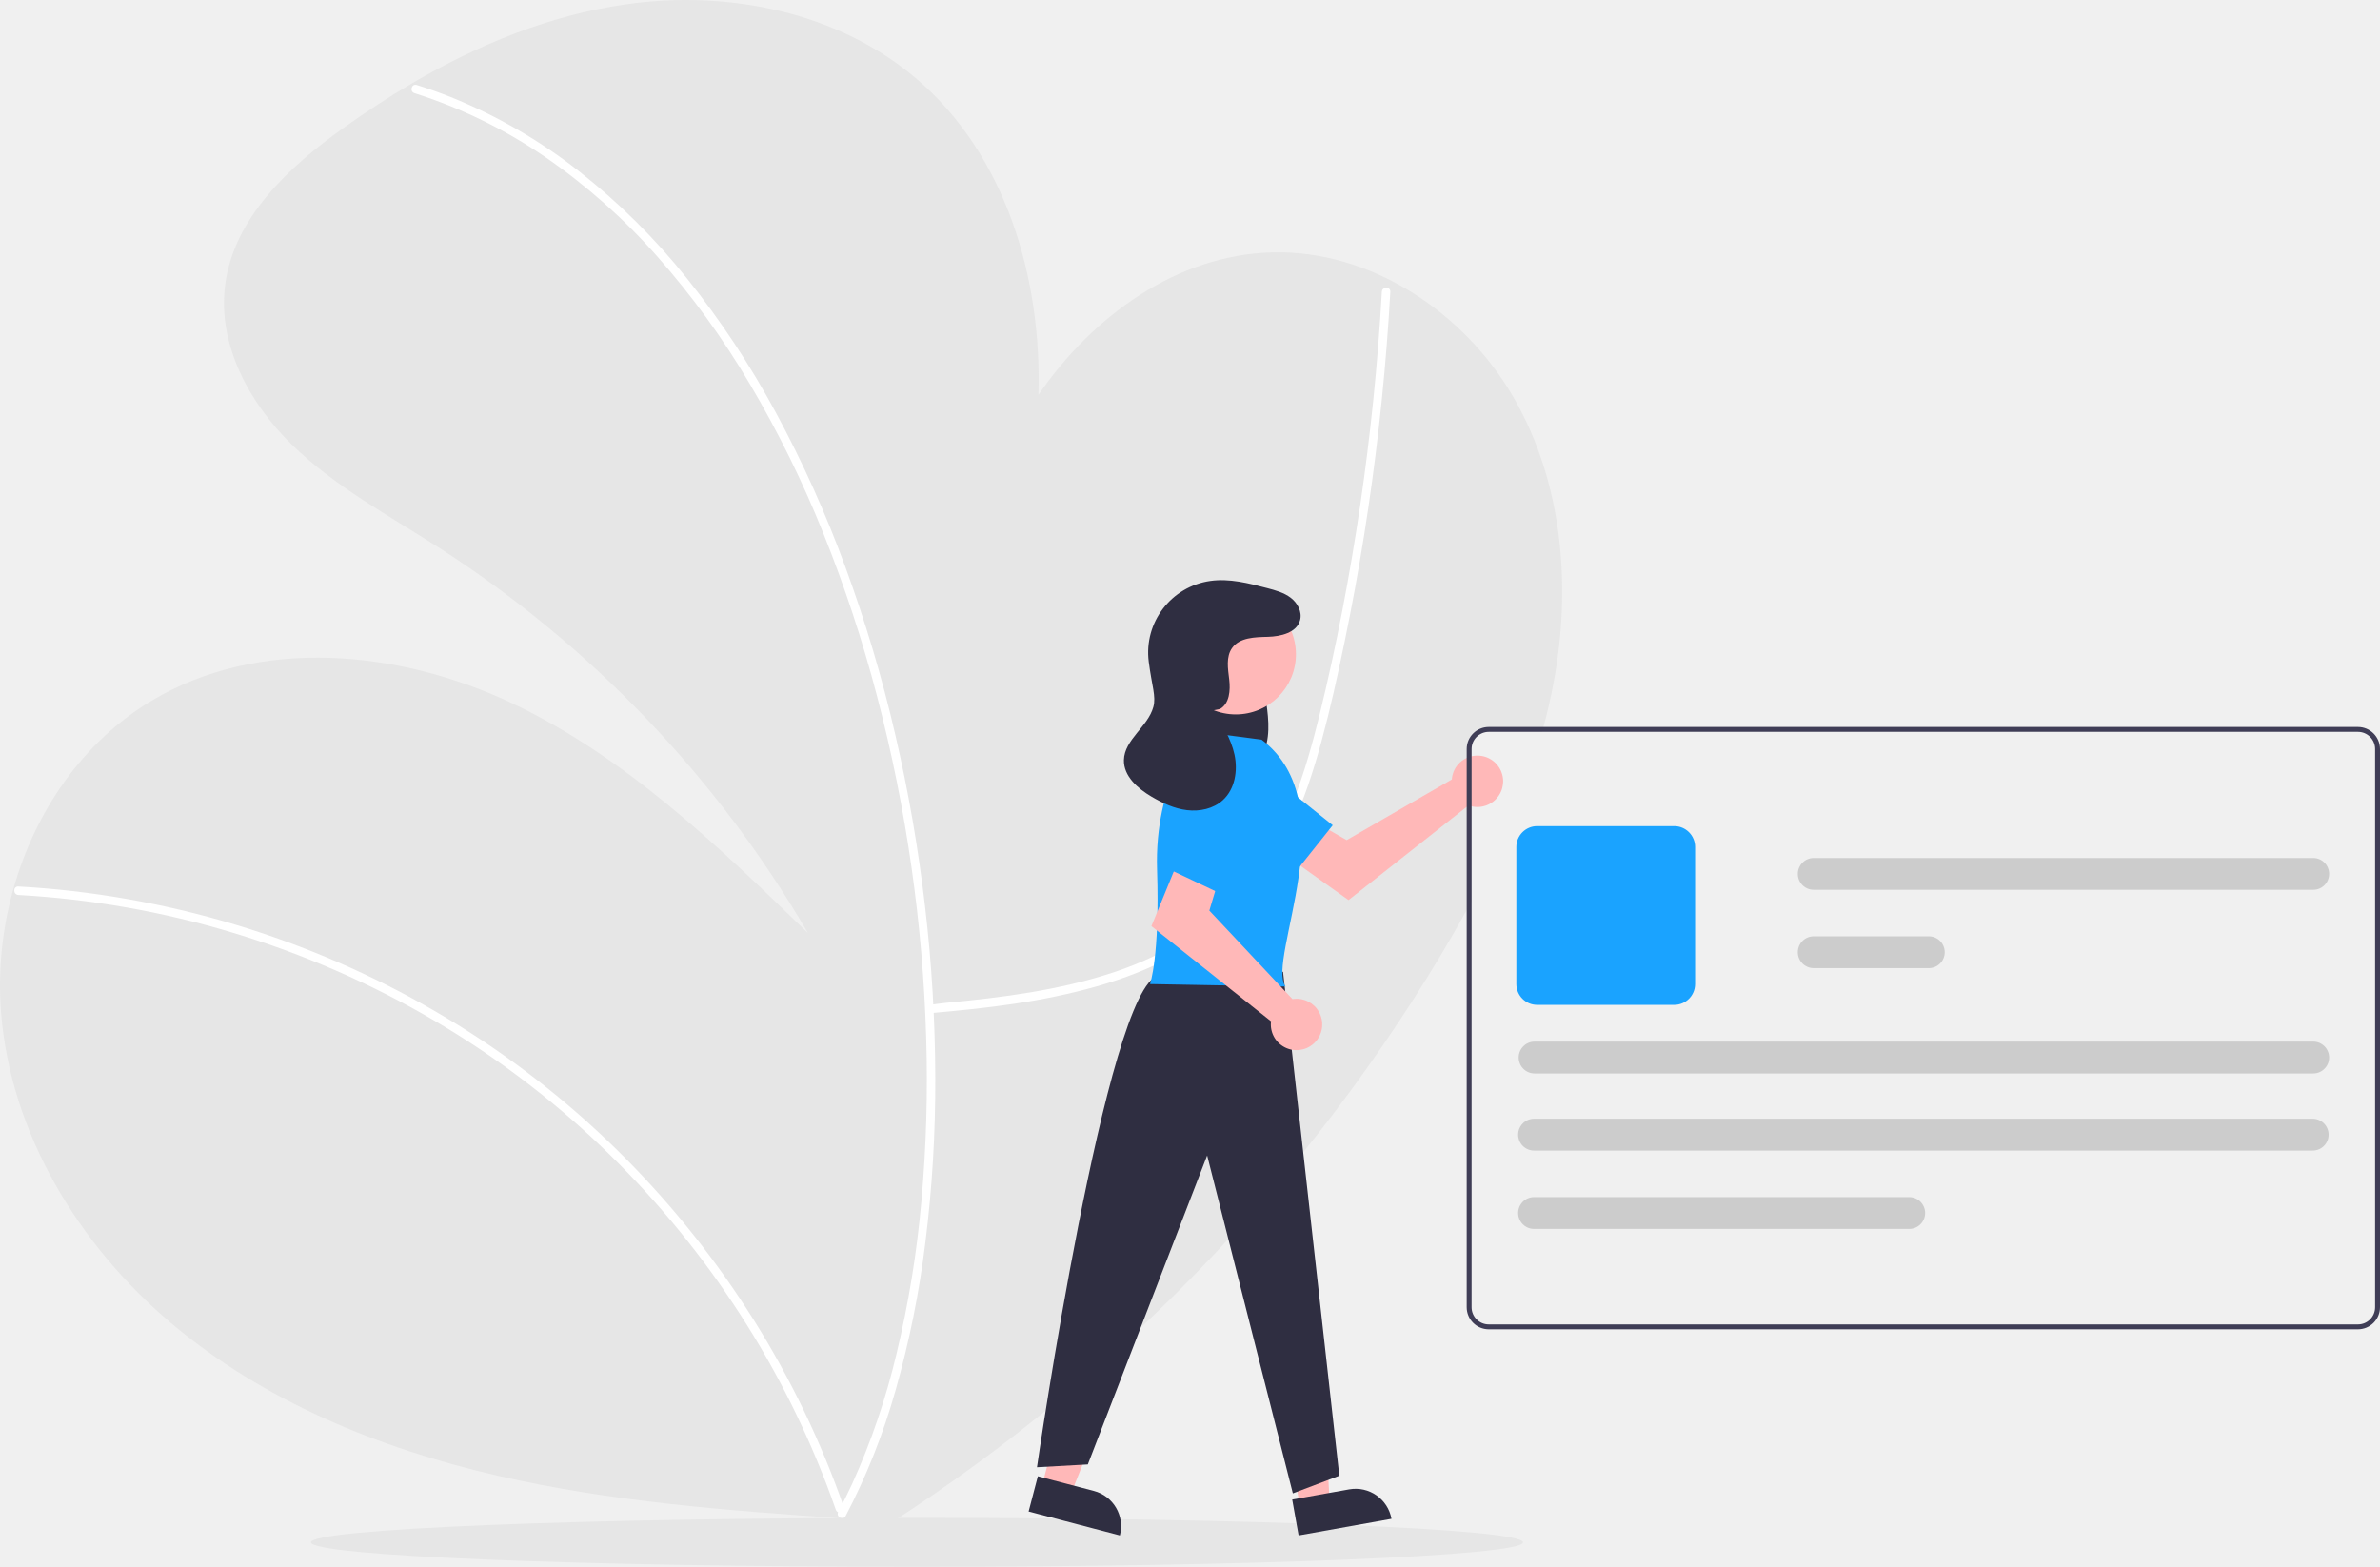
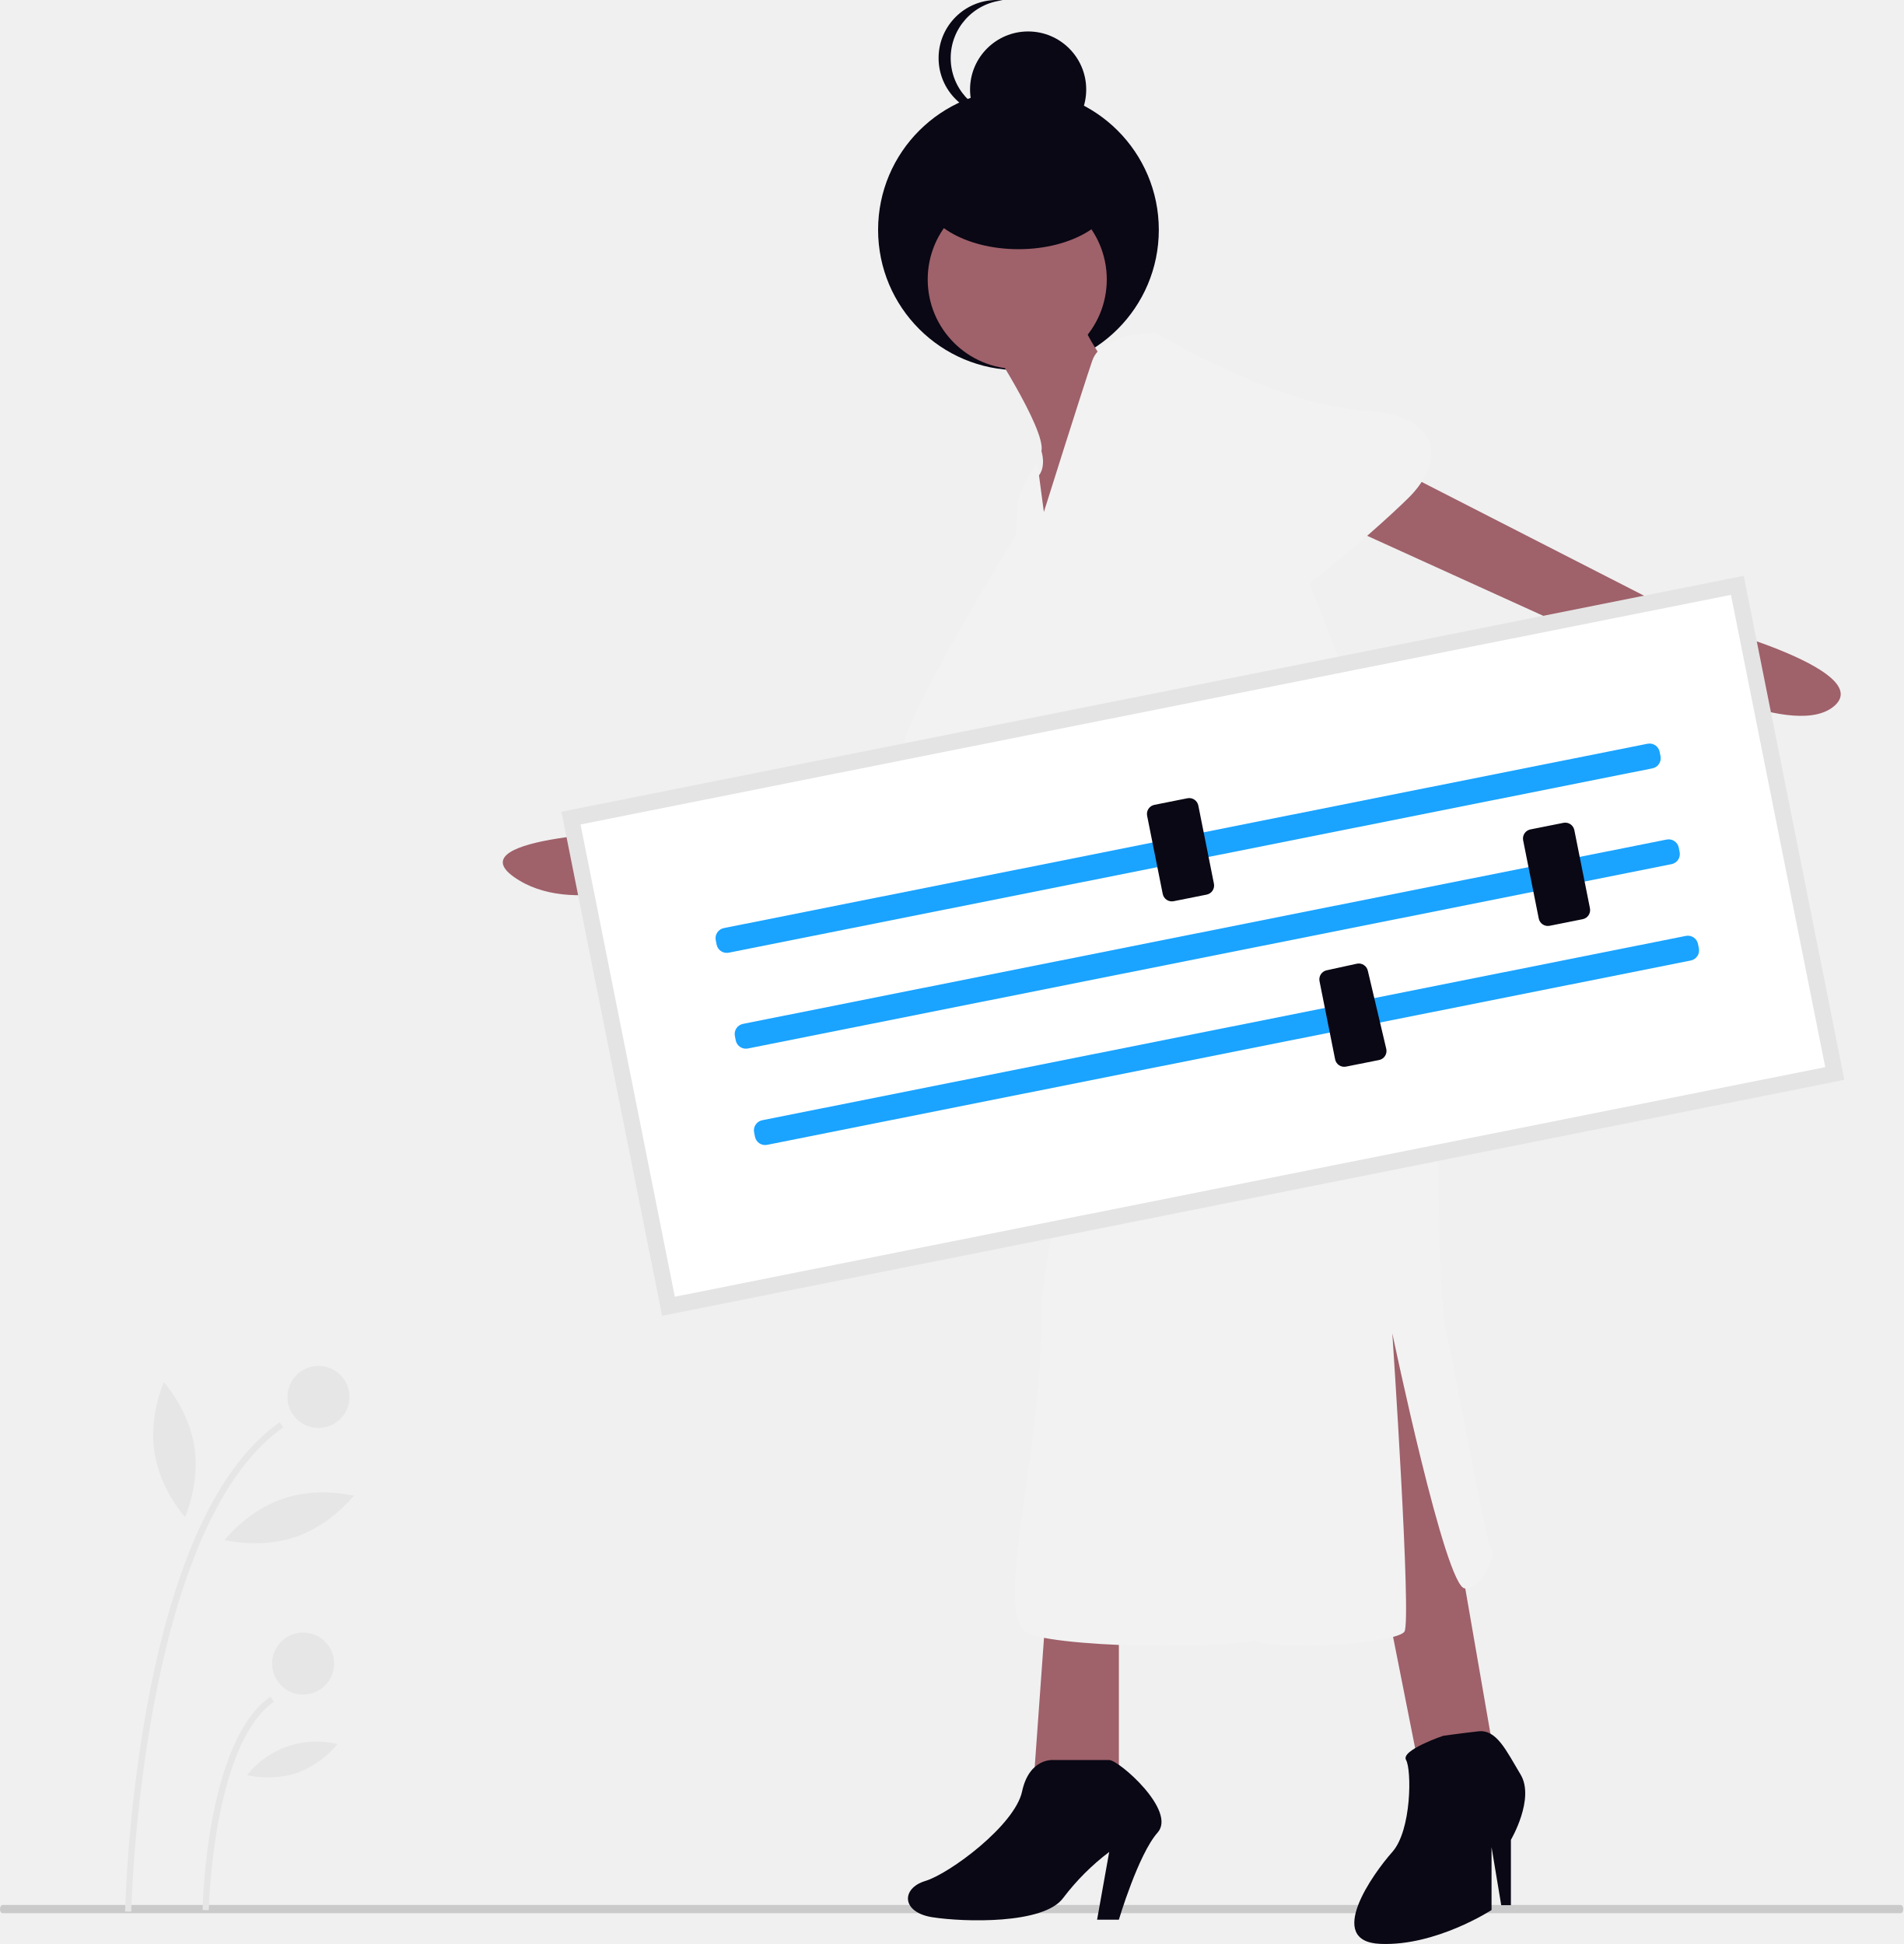
- <svg xmlns="http://www.w3.org/2000/svg" width="972.004" height="639.896" viewBox="0 0 972.004 639.896" role="img" artist="Katerina Limpitsouni" source="https://undraw.co/">
-   <path d="M748.372,409.458q-1.68,8.835-4.03,17.49c-.17.67-.36,1.33-.55,2h-21.79a7.008,7.008,0,0,0-7,7v62.12c-.66,1.23-1.33,2.45-2,3.67-3.46,6.3-7.06,12.53-10.74,18.68a710.143,710.143,0,0,1-243.69,243.55l5.92-13.36c-2.17-.15-4.35-.3-6.52-.45-47.25-3.23-94.66-6.81-140.8-17.43-48.27-11.11-95.49-30.38-133.32-62.33-37.84-31.96-65.58-77.6-69.43-126.98a144.883,144.883,0,0,1,5.07-50.41c8.87-31.52,28.25-59.88,56.21-76.66,43.92-26.35,101.21-20.98,147.51.94,46.29,21.91,83.97,58.18,120.76,93.82a466.421,466.421,0,0,0-150.91-157.52c-20.56-13.16-42.38-24.88-59.86-41.93-17.47-17.04-30.36-40.93-27.27-65.14,3.51-27.46,26-48.3,48.53-64.37,9-6.42,18.29-12.51,27.87-18.11,27.03-15.84,56.27-27.79,87.15-32.22,41.83-6.01,87.01,3.11,119.08,30.63,36.13,31.01,50.95,81.02,49.54,128.86,22.26-32.36,56.59-57.13,95.36-58.18,40.25-1.08,78.51,24.35,98.67,59.21C752.282,327.188,755.902,369.908,748.372,409.458Z" transform="translate(-113.9979 -130.0522)" fill="#e6e6e6" />
-   <path d="M493.714,543.853c23.575-2.076,45.352-4.502,68.196-10.966,22.143-6.266,43.451-16.755,59.215-33.882,16.955-18.422,26.107-42.345,32.564-66.161,3.6-13.278,6.559-26.742,9.35-40.21q4.543-21.92,8.073-44.033,7.027-44.018,10.033-88.554.363-5.406.666-10.816c.125-2.225-3.335-2.218-3.46,0q-2.47,43.9-8.885,87.457c-4.221,28.53-9.621,56.937-16.472,84.955-5.804,23.736-13.32,47.843-28.206,67.603-13.96,18.529-34.122,30.638-55.892,37.877-22.153,7.367-45.51,10.308-68.659,12.495-2.84.268-3.681.524-6.522.774-2.201.194-2.221,3.656,0,3.46Z" transform="translate(-113.9979 -130.0522)" fill="#fff" />
-   <path d="M121.489,495.561a375.005,375.005,0,0,1,87.701,15.454,379.01,379.01,0,0,1,81.676,35.552,369.763,369.763,0,0,1,68.78,51.786,378.862,378.862,0,0,1,53.727,64.062A375.101,375.101,0,0,1,451.82,736.947q1.827,4.811,3.52,9.67c.729,2.089,4.073,1.19,3.336-.92a378.643,378.643,0,0,0-36.729-76.387,383.571,383.571,0,0,0-52.7-66.391A373.961,373.961,0,0,0,301.967,549.227a381.917,381.917,0,0,0-169.574-56.376q-5.446-.456-10.903-.751c-2.225-.122-2.218,3.339,0,3.46Z" transform="translate(-113.9979 -130.0522)" fill="#fff" />
-   <path d="M283.267,168.094A203.799,203.799,0,0,1,336.768,194.238a251.246,251.246,0,0,1,45.672,40.56,336.25,336.25,0,0,1,37.82,52.121,444.662,444.662,0,0,1,30.07,61.135,553.194,553.194,0,0,1,21.898,66.495,621.484,621.484,0,0,1,14.003,69.475,620.231,620.231,0,0,1,6.027,69.869,553.489,553.489,0,0,1-1.979,67.025,426.913,426.913,0,0,1-10.063,61.706,291.562,291.562,0,0,1-18.155,53.357q-2.697,5.841-5.722,11.521c-1.047,1.965,1.939,3.715,2.988,1.746A266.706,266.706,0,0,0,479.76,697.819a398.287,398.287,0,0,0,12.186-60.499,526.375,526.375,0,0,0,4.026-66.889,613.744,613.744,0,0,0-4.188-70.288,633.107,633.107,0,0,0-12.19-70.232,573.113,573.113,0,0,0-20.381-68.399,475.91,475.91,0,0,0-28.342-62.945,364.897,364.897,0,0,0-36.341-54.851A270.583,270.583,0,0,0,350.134,199.719a214.685,214.685,0,0,0-52.065-30.033q-6.846-2.725-13.882-4.929c-2.129-.67-3.04,2.669-.92,3.336Z" transform="translate(-113.9979 -130.0522)" fill="#fff" />
-   <ellipse cx="374.504" cy="629.896" rx="247.5" ry="10" fill="#e6e6e6" />
-   <path d="M707.171,446.737a10.526,10.526,0,0,0-.239,1.64l-42.957,24.782-10.441-6.011-11.131,14.572,22.337,15.921,49.008-38.663a10.496,10.496,0,1,0-6.576-12.241Z" transform="translate(-113.9979 -130.0522)" fill="#ffb8b8" />
-   <path d="M609.338,461.942l33.824,24.107,15.128-18.967L625.41,440.699a13.324,13.324,0,0,0-19.189,2.659v0A13.324,13.324,0,0,0,609.338,461.942Z" transform="translate(-113.9979 -130.0522)" fill="#1aa3ff" />
-   <polygon points="425.519 606.957 437.379 610.064 455.009 565.8 437.506 561.213 425.519 606.957" fill="#ffb8b8" />
-   <path d="M535.348,737.595h38.531a0,0,0,0,1,0,0v14.887a0,0,0,0,1,0,0H550.235a14.887,14.887,0,0,1-14.887-14.887v0A0,0,0,0,1,535.348,737.595Z" transform="translate(788.2714 1476.272) rotate(-165.317)" fill="#2f2e41" />
-   <polygon points="530.942 615.401 543.011 613.245 540.439 565.668 522.627 568.85 530.942 615.401" fill="#ffb8b8" />
-   <path d="M642.747,738.963h38.531a0,0,0,0,1,0,0v14.887a0,0,0,0,1,0,0H657.634a14.887,14.887,0,0,1-14.887-14.887v0A0,0,0,0,1,642.747,738.963Z" transform="translate(1330.963 1234.719) rotate(169.8721)" fill="#2f2e41" />
-   <path d="M621.175,395.561c2.974.724,5.393,3.754,6.846,7.265A50.675,50.675,0,0,1,630.726,414.24c1.142,7.257,2.238,15.113-.123,21.834-2.768,7.877-10.142,12.003-16.539,10.064s-11.484-9.217-13.223-17.594a42.61,42.61,0,0,1,2.924-25.084c1.817-4.137,4.322-7.954,7.65-9.82a7.55,7.55,0,0,1,10.068,2.098" transform="translate(-113.9979 -130.0522)" fill="#2f2e41" />
-   <path d="M638.002,526.948,660.979,732.742l-18.977,7.206-35-138L558.274,728.126l-20.772,1.154s28.5-196.332,49.622-200.794Z" transform="translate(-113.9979 -130.0522)" fill="#2f2e41" />
-   <circle cx="504.705" cy="267.211" r="24.561" fill="#ffb8b8" />
-   <path d="M629.244,432.128l-26.542-3.462s-17.31,20.772-16.156,56.545-2.885,46.737-2.885,46.737l55.34,1C631.002,521.948,664.464,458.771,629.244,432.128Z" transform="translate(-113.9979 -130.0522)" fill="#1aa3ff" />
-   <path d="M643.502,537.948a10.526,10.526,0,0,0-1.651.142l-33.955-36.146,3.462-11.54-16.733-7.501L584.238,508.291l48.852,38.859a10.496,10.496,0,1,0,10.412-9.203Z" transform="translate(-113.9979 -130.0522)" fill="#ffb8b8" />
-   <path d="M606.312,446.191l-15.727,38.443,21.926,10.386,18.158-38.045a13.324,13.324,0,0,0-6.98-18.071h0A13.324,13.324,0,0,0,606.312,446.191Z" transform="translate(-113.9979 -130.0522)" fill="#1aa3ff" />
-   <path d="M612.278,419.592c3.848-2.22,4.259-7.576,3.736-11.988s-1.397-9.331,1.197-12.938c3.095-4.306,9.314-4.391,14.615-4.532s11.756-1.693,13.129-6.814c.908-3.384-1.034-7.016-3.82-9.14s-6.272-3.063-9.66-3.956c-7.579-1.997-15.405-4.01-23.166-2.913a29.535,29.535,0,0,0-25.163,32.98c1.256,9.851,3.078,14.153,1.882,18.496-2.227,8.09-11.831,13.287-12.022,21.677-.15,6.562,5.647,11.624,11.302,14.956,4.486,2.643,9.327,4.885,14.496,5.504s10.735-.566,14.586-4.07c4.967-4.519,6.195-12.069,4.771-18.631s-5.077-12.39-8.691-18.049" transform="translate(-113.9979 -130.0522)" fill="#2f2e41" />
-   <path d="M1077.002,426.948h-355a9.014,9.014,0,0,0-9,9v228a9.014,9.014,0,0,0,9,9h355a9.014,9.014,0,0,0,9-9v-228A9.014,9.014,0,0,0,1077.002,426.948Zm7,237a7.008,7.008,0,0,1-7,7h-355a7.008,7.008,0,0,1-7-7v-228a7.008,7.008,0,0,1,7-7h355a7.008,7.008,0,0,1,7,7Z" transform="translate(-113.9979 -130.0522)" fill="#3f3d56" />
-   <path d="M797.777,540.443h-56a8.51,8.51,0,0,1-8.5-8.5v-56a8.51,8.51,0,0,1,8.5-8.5h56a8.51,8.51,0,0,1,8.5,8.5v56A8.51,8.51,0,0,1,797.777,540.443Z" transform="translate(-113.9979 -130.0522)" fill="#1aa3ff" />
-   <path d="M1058.513,599.953H740.513a6.5,6.5,0,1,1,0-13h318a6.5,6.5,0,0,1,0,13Z" transform="translate(-113.9979 -130.0522)" fill="#ccc" />
-   <path d="M1058.727,568.453h-318a6.5,6.5,0,0,1,0-13h318a6.5,6.5,0,0,1,0,13Z" transform="translate(-113.9979 -130.0522)" fill="#ccc" />
-   <path d="M901.727,525.443h-47a6.5,6.5,0,0,1,0-13h47a6.5,6.5,0,0,1,0,13Z" transform="translate(-113.9979 -130.0522)" fill="#ccc" />
-   <path d="M1058.727,493.453h-204a6.5,6.5,0,0,1,0-13h204a6.5,6.5,0,0,1,0,13Z" transform="translate(-113.9979 -130.0522)" fill="#ccc" />
-   <path d="M893.727,631.953H740.513a6.5,6.5,0,1,1,0-13h153.214a6.5,6.5,0,1,1,0,13Z" transform="translate(-113.9979 -130.0522)" fill="#ccc" />
+ <svg xmlns="http://www.w3.org/2000/svg" width="738.623" height="754.615" viewBox="0 0 738.623 754.615" role="img" artist="Katerina Limpitsouni" source="https://undraw.co/">
+   <g id="Group_182" data-name="Group 182" transform="translate(-625 -196.999)">
+     <g id="Group_181" data-name="Group 181" transform="translate(625 196.999)">
+       <path id="Path_3038-528" data-name="Path 3038" d="M961.142,691.679H224.481c-.542,0-.981-.717-.981-1.6s.439-1.6.981-1.6H961.142c.542,0,.981.717.981,1.6S961.684,691.679,961.142,691.679Z" transform="translate(-223.5 50.99)" fill="#cacaca" />
+       <g id="Group_180" data-name="Group 180" transform="translate(195.13)">
+         <circle id="Ellipse_479" data-name="Ellipse 479" cx="54.47" cy="54.47" r="54.47" transform="translate(145.65 34.747)" fill="#090814" />
+         <path id="Path_3042-529" data-name="Path 3042" d="M586.73,622.894l29.114,146.887,29.113-5.876L615.844,595.866Z" transform="translate(-261.236 -88.465)" fill="#9f616a" />
+         <path id="Path_3043-530" data-name="Path 3043" d="M727.257,759.377s-16.58,5.606-14.394,9.377,2.186,27.25-5.328,35.7-26.3,34.748-4.7,35.687S746.039,827,746.039,827V802.578l3.757,22.539h3.757V799.76s9.391-15.965,3.757-25.357S748,756.828,740.916,757.633,727.257,759.377,727.257,759.377Z" transform="translate(-362.319 -85.574)" fill="#090814" />
+         <path id="Path_3044-531" data-name="Path 3044" d="M486.841,702.1l-4.7,65.36h32.869V702.1Z" transform="translate(-275.921 -78.627)" fill="#9f616a" />
+         <path id="Path_3045-532" data-name="Path 3045" d="M597.386,767.392s-9.391-.939-12.209,12.209S557,811.532,547.611,814.35s-9.391,12.209,2.818,14.087,43.2,2.817,50.714-7.513a92.061,92.061,0,0,1,17.844-17.844l-4.7,26.3h8.452s7.513-25.357,15.026-33.809-15.026-28.174-18.783-28.174Z" transform="translate(-383.649 -84.198)" fill="#090814" />
+         <path id="Path_3046-533" data-name="Path 3046" d="M570.73,413.287s-6.574,17.844-17.844,20.661-94.853,22.539-94.853,22.539-73.253,1.878-50.714,17.844,59.166,0,59.166,0S573.547,461.183,582,447.1a189.824,189.824,0,0,0,14.087-30.053Z" transform="translate(-403.012 -133.924)" fill="#9f616a" />
+         <path id="Path_3047-534" data-name="Path 3047" d="M587.221,344.113s-53.531,87.34-46.957,89.219,67.618,21.6,70.436,14.087,2.817-42.261,2.817-42.261Z" transform="translate(-383.816 -143.637)" fill="#f2f2f2" />
+         <path id="Path_3049-535" data-name="Path 3049" d="M706.138,326,827.288,387.98s68.557,17.844,53.531,31.931S816.957,407.7,816.957,407.7l-134.3-61.044Z" transform="translate(-363.741 -146.183)" fill="#9f616a" />
+         <path id="Path_3050-536" data-name="Path 3050" d="M567.37,285.414s23.479,35.687,21.6,44.14c0,0,1.878,5.635-.939,9.391s-1.878,26.3-1.878,26.3l9.391,13.148,12.209-40.383,5.635-43.2s-12.678-17.374-10.8-25.826S567.37,285.414,567.37,285.414Z" transform="translate(-379.93 -154.435)" fill="#9f616a" />
+         <path id="Path_3051-537" data-name="Path 3051" d="M640.176,461.05s-52.592,123.811-52.592,178.288-19.722,116.383-4.7,122.161,91.1,6.6,92.975,0-9.391-274.861-15.026-285.592S640.176,461.05,640.176,461.05Z" transform="translate(-378.544 -127.216)" fill="#f2f2f2" />
+         <circle id="Ellipse_480" data-name="Ellipse 480" cx="34.748" cy="34.748" r="34.748" transform="translate(164.901 73.723)" fill="#9f616a" />
+         <path id="Path_3053-538" data-name="Path 3053" d="M588.467,351.168l-2.515-18.935s-7.816,9.706-7.816,17.257-4.7,34.4,15.026,51.182-4.443,31.256,22.792,129.424c0,0,42.948,256.536,56.1,259.892s53.531,0,56.349-4.2S723.7,670,723.7,670s20.661,99.007,28.174,99.007,12.209-14.264,10.331-15.1-13.148-65.445-17.844-85.582-2.817-190.463-2.817-190.463,15.026-21.815-36.627-64.606c0,0-32.87-85.582-34.748-85.582s-38.5-46.147-38.5-46.147-20.661,0-24.418,10.908S588.467,351.168,588.467,351.168Z" transform="translate(-378.486 -152.427)" fill="#f2f2f2" />
+         <path id="Path_3054-539" data-name="Path 3054" d="M615.133,289.04l11.27-7.513S673.36,309.7,706.23,311.58s31.931,20.661,18.783,33.809-64.8,58.227-66.679,46.957S615.133,289.04,615.133,289.04Z" transform="translate(-373.223 -152.427)" fill="#f2f2f2" />
+         <ellipse id="Ellipse_481" data-name="Ellipse 481" cx="37.566" cy="22.539" rx="37.566" ry="22.539" transform="translate(162.555 51.652)" fill="#090814" />
+         <circle id="Ellipse_482" data-name="Ellipse 482" cx="22.539" cy="22.539" r="22.539" transform="translate(181.337 12.209)" fill="#090814" />
+         <path id="Path_3055-540" data-name="Path 3055" d="M556.008,185.071a22.541,22.541,0,0,1,20.19-22.417,22.787,22.787,0,0,0-2.347-.122,22.539,22.539,0,0,0,0,45.079,22.784,22.784,0,0,0,2.348-.122A22.542,22.542,0,0,1,556.008,185.071Z" transform="translate(-382.187 -162.532)" fill="#090814" />
+       </g>
+       <path id="Path_3018-541" data-name="Path 3018" d="M373.087,722.206l-2.407-.047a558.2,558.2,0,0,1,8.544-79.774c10.408-56.419,27.715-93.473,51.44-110.131l1.382,1.97C376.624,573.136,373.115,720.719,373.087,722.206Z" transform="translate(-322.141 19.848)" fill="#e6e6e6" />
+       <path id="Path_3019-542" data-name="Path 3019" d="M398.087,703.628l-2.407-.047c.052-2.666,1.556-65.485,26.287-82.849l1.382,1.97C399.616,639.365,398.1,702.987,398.087,703.628Z" transform="translate(-317.056 37.851)" fill="#e6e6e6" />
+       <ellipse id="Ellipse_471" data-name="Ellipse 471" cx="12.035" cy="12.035" rx="12.035" ry="12.035" transform="translate(111.563 530.221)" fill="#e6e6e6" />
+       <ellipse id="Ellipse_472" data-name="Ellipse 472" cx="12.035" cy="12.035" rx="12.035" ry="12.035" transform="translate(105.603 633.718)" fill="#e6e6e6" />
+       <path id="Path_3020-543" data-name="Path 3020" d="M395.719,544.284c2.262,14.446-3.633,27.367-3.633,27.367s-9.562-10.5-11.824-24.948,3.633-27.367,3.633-27.367S393.458,529.838,395.719,544.284Z" transform="translate(-320.297 17.219)" fill="#e6e6e6" />
+       <path id="Path_3021-544" data-name="Path 3021" d="M430.369,572.14c-13.832,4.744-27.582,1.191-27.582,1.191s8.675-11.245,22.506-15.99,27.582-1.191,27.582-1.191S444.2,567.4,430.369,572.14Z" transform="translate(-315.609 24.449)" fill="#e6e6e6" />
+       <path id="Path_3022-545" data-name="Path 3022" d="M429.344,647.448a37.47,37.47,0,0,1-19.333.835,34.147,34.147,0,0,1,35.108-12.042A37.47,37.47,0,0,1,429.344,647.448Z" transform="translate(-314.139 40.799)" fill="#e6e6e6" />
+       <path id="Path_3033-546" data-name="Path 3033" d="M654.458,648.55,1107.094,558.2l-37.827-189.5L616.631,459.05Z" transform="translate(-395.036 -141.487)" fill="#fff" />
+       <path id="Path_3034-547" data-name="Path 3034" d="M1112.19,562.06,653.379,653.646l-39.06-195.676,458.812-91.587ZM658.321,646.238l446.46-89.121-36.594-183.324-446.46,89.121Z" transform="translate(-396.428 -142.879)" fill="#e4e4e4" />
+       <rect id="Rectangle_699" data-name="Rectangle 699" width="373.539" height="9.739" rx="4" transform="translate(276.989 361.044) rotate(-11.289)" fill="#1aa3ff" />
+       <rect id="Rectangle_700" data-name="Rectangle 700" width="373.539" height="9.739" rx="4" transform="translate(284.413 398.233) rotate(-11.289)" fill="#1aa3ff" />
+       <rect id="Rectangle_701" data-name="Rectangle 701" width="373.539" height="9.739" rx="4" transform="translate(291.879 435.635) rotate(-11.289)" fill="#1aa3ff" />
+       <path id="Path_3035-548" data-name="Path 3035" d="M779.335,457.724l-12.812,2.557a3.6,3.6,0,0,1-4.234-2.825l-6.057-30.344a3.6,3.6,0,0,1,2.825-4.234l12.812-2.557a3.6,3.6,0,0,1,4.234,2.825l6.057,30.344a3.6,3.6,0,0,1-2.825,4.234Z" transform="translate(-311.049 -110.456)" fill="#090814" />
+       <path id="Path_3036-549" data-name="Path 3036" d="M870.434,463.68l-12.812,2.557a3.6,3.6,0,0,1-4.234-2.825l-6.057-30.344a3.6,3.6,0,0,1,2.825-4.234l12.812-2.557A3.6,3.6,0,0,1,867.2,429.1l6.057,30.344a3.6,3.6,0,0,1-2.825,4.234Z" transform="translate(-256.217 -106.871)" fill="#090814" />
+       <path id="Path_3037-550" data-name="Path 3037" d="M821.1,497.807l-12.812,2.557a3.6,3.6,0,0,1-4.234-2.825L798,467.2a3.6,3.6,0,0,1,2.825-4.234l11.711-2.557a3.6,3.6,0,0,1,4.234,2.825l7.158,30.344a3.6,3.6,0,0,1-2.825,4.234Z" transform="translate(-285.912 -86.33)" fill="#090814" />
+     </g>
+   </g>
</svg>
